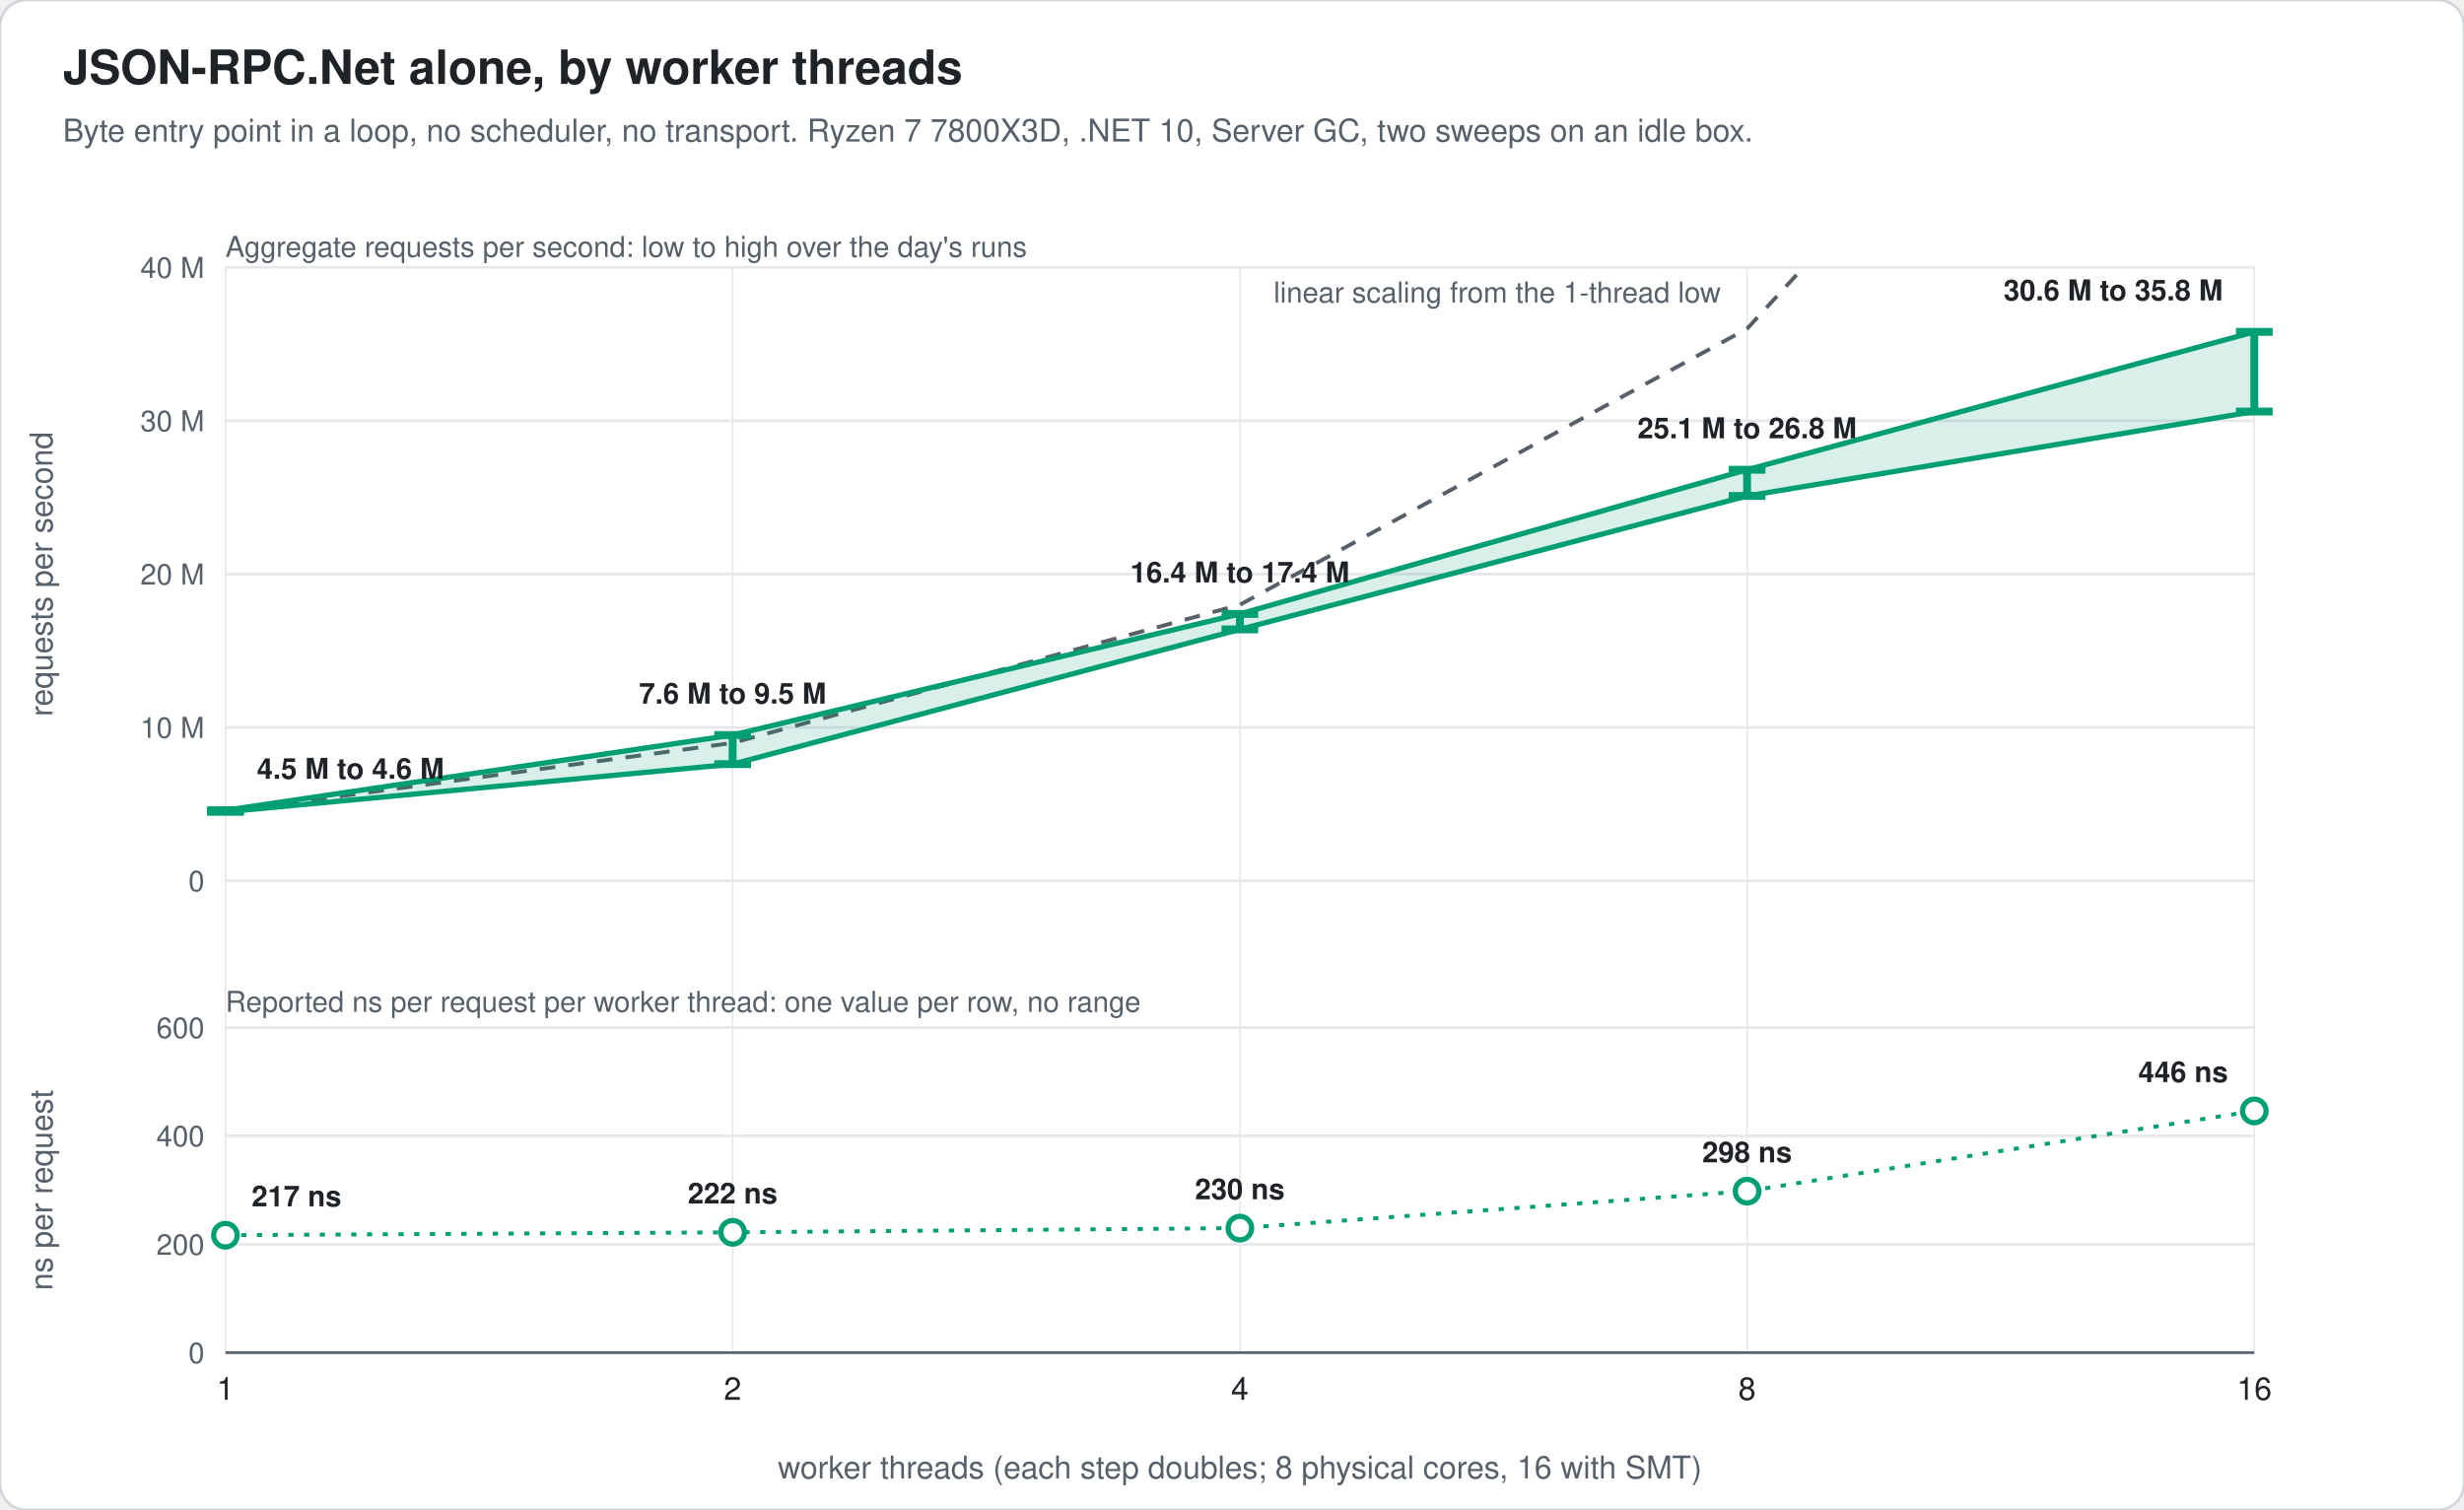
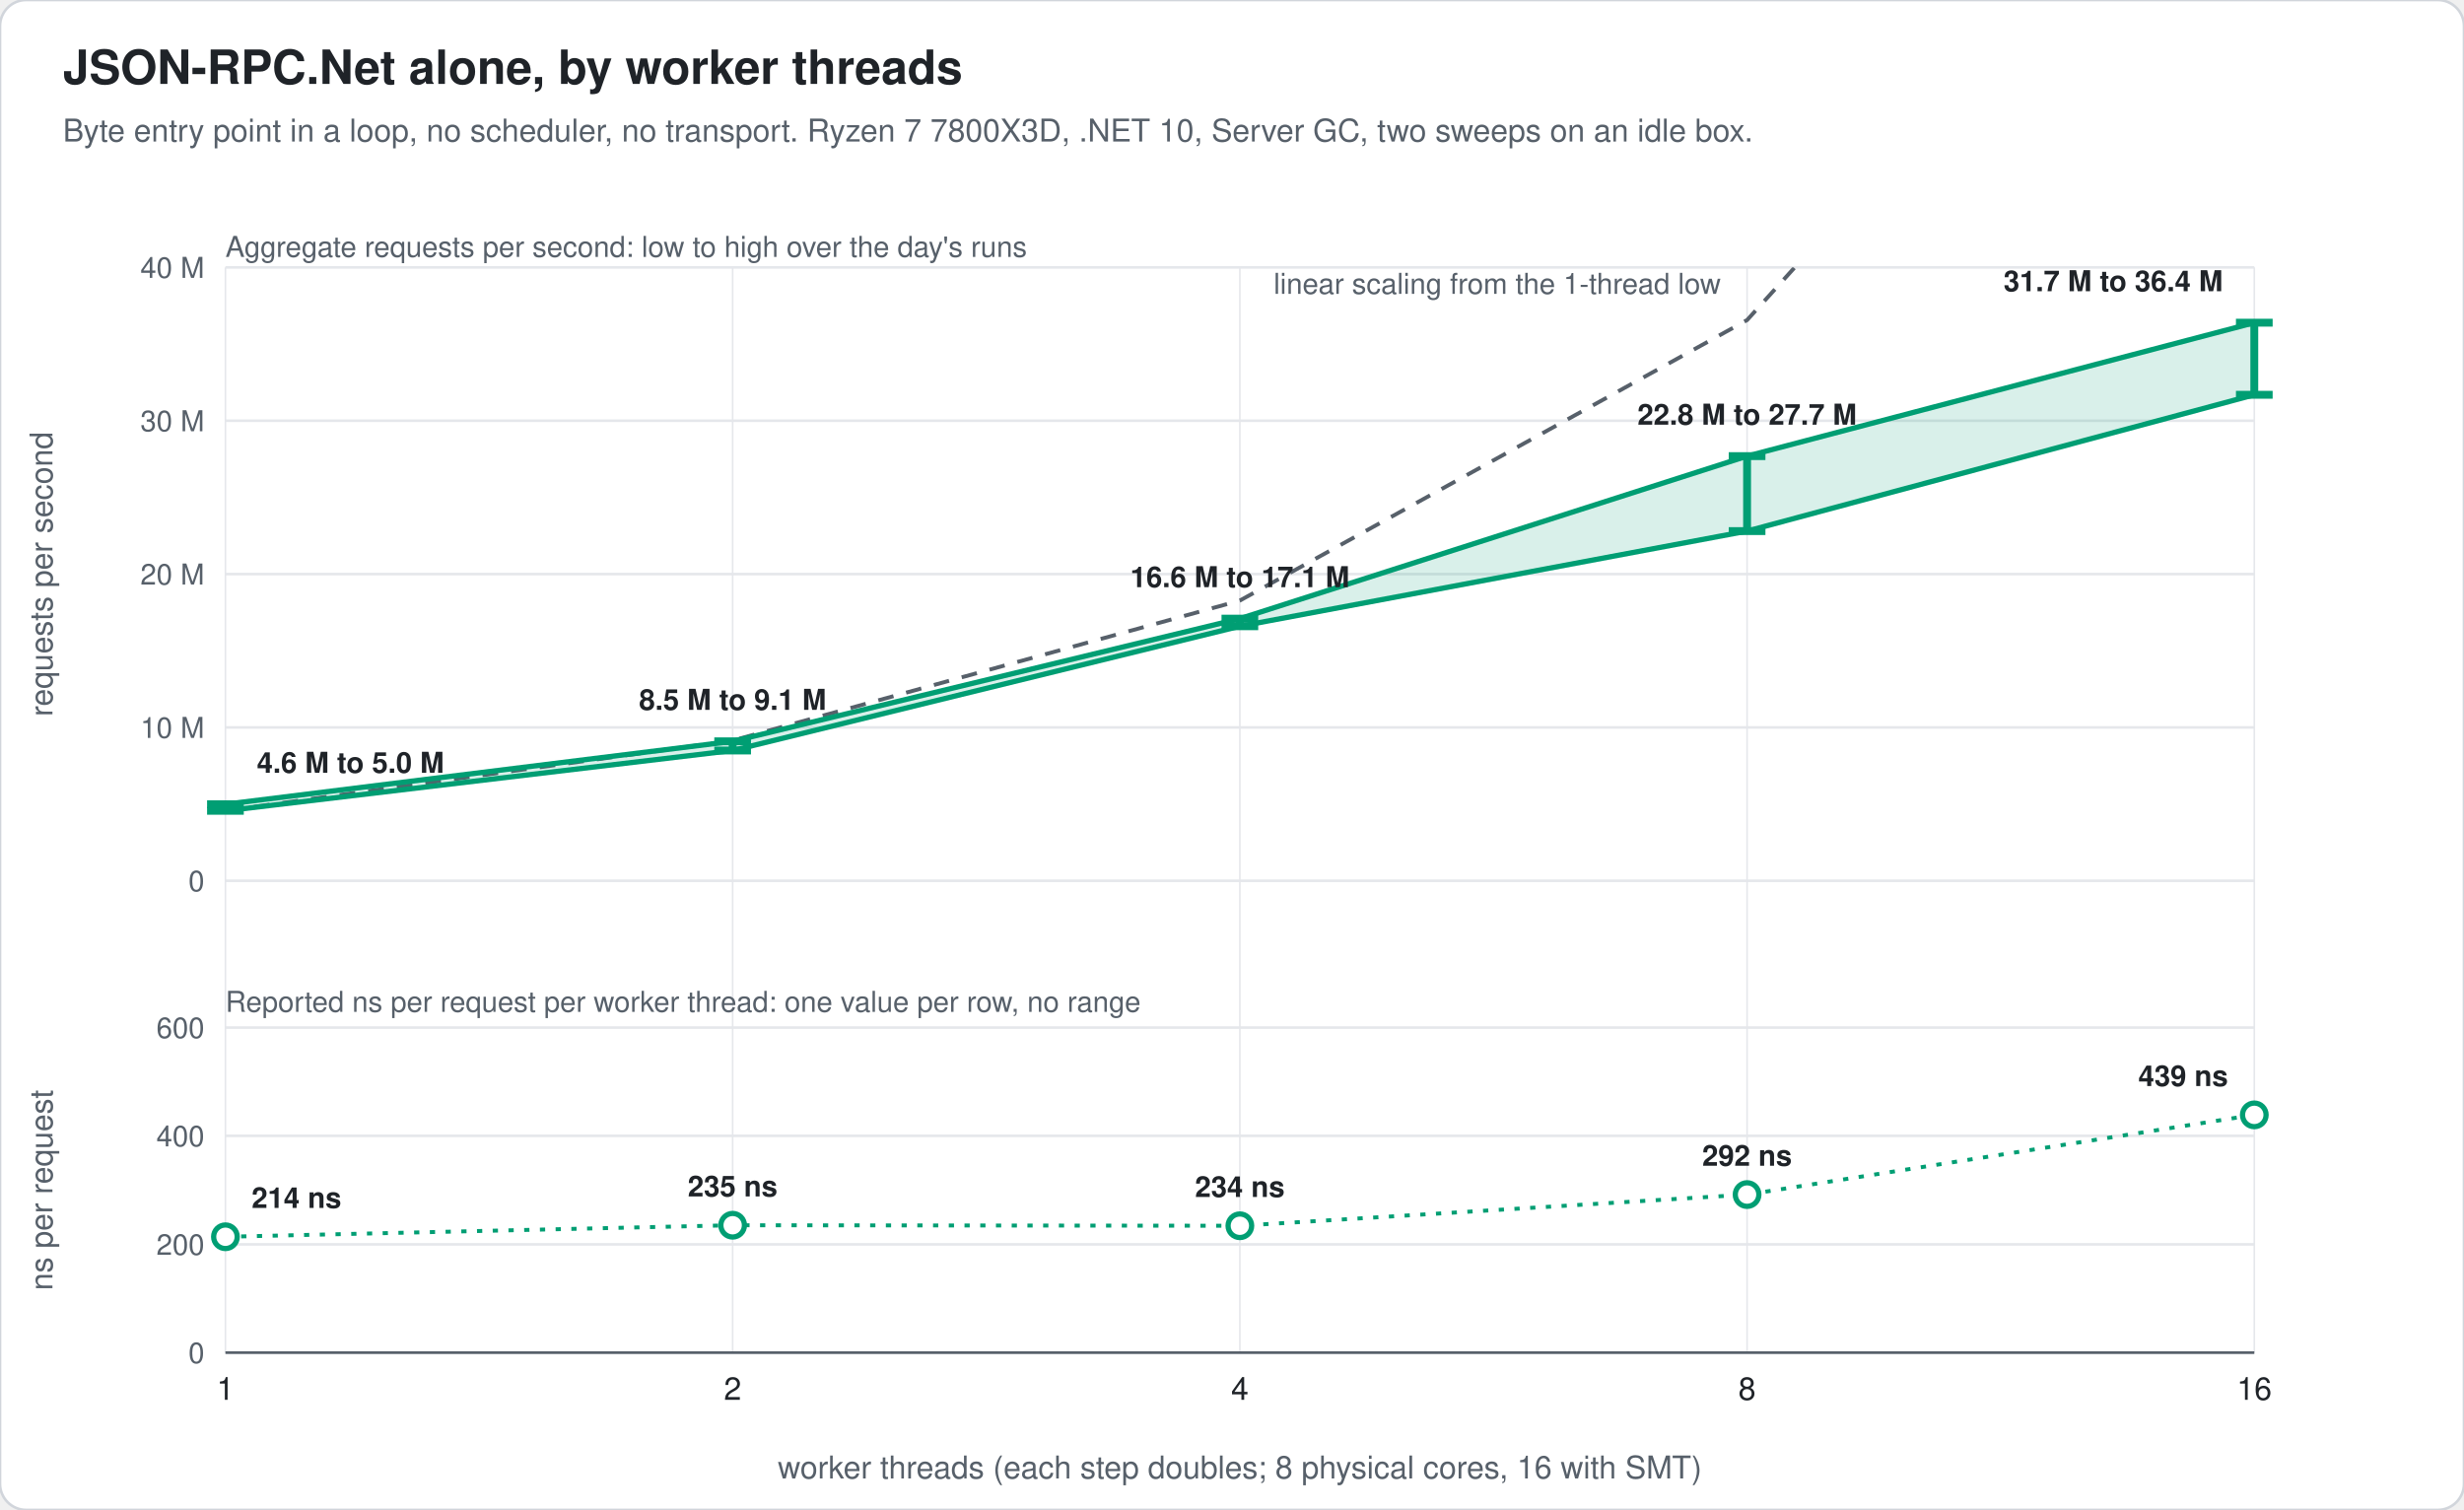
- <svg xmlns="http://www.w3.org/2000/svg" width="940" height="576" viewBox="0 0 940 576" font-family="-apple-system, 'Segoe UI', Helvetica, Arial, sans-serif" font-size="13" data-revision="f09766b21195">
+ <svg xmlns="http://www.w3.org/2000/svg" width="940" height="576" viewBox="0 0 940 576" font-family="-apple-system, 'Segoe UI', Helvetica, Arial, sans-serif" font-size="13" data-revision="eacac12e8d55">
  <rect width="940" height="576" rx="10" fill="#ffffff" stroke="#d1d5db" />
  <text x="24.0" y="32.0" text-anchor="start" font-size="18" fill="#1f2328" font-weight="600">JSON-RPC.Net alone, by worker threads</text>
  <text x="24.0" y="54.0" text-anchor="start" font-size="12" fill="#57606a">Byte entry point in a loop, no scheduler, no transport. Ryzen 7 7800X3D, .NET 10, Server GC, two sweeps on an idle box.</text>
  <text x="86.0" y="98.0" text-anchor="start" font-size="11" fill="#57606a">Aggregate requests per second: low to high over the day's runs</text>
  <line x1="86" y1="336.0" x2="860" y2="336.0" stroke="#e5e7eb" />
  <text x="78.0" y="340.0" text-anchor="end" font-size="11" fill="#57606a">0</text>
  <line x1="86" y1="277.5" x2="860" y2="277.5" stroke="#e5e7eb" />
  <text x="78.0" y="281.5" text-anchor="end" font-size="11" fill="#57606a">10 M</text>
  <line x1="86" y1="219.0" x2="860" y2="219.0" stroke="#e5e7eb" />
  <text x="78.0" y="223.0" text-anchor="end" font-size="11" fill="#57606a">20 M</text>
  <line x1="86" y1="160.5" x2="860" y2="160.5" stroke="#e5e7eb" />
  <text x="78.0" y="164.5" text-anchor="end" font-size="11" fill="#57606a">30 M</text>
  <line x1="86" y1="102.0" x2="860" y2="102.0" stroke="#e5e7eb" />
  <text x="78.0" y="106.0" text-anchor="end" font-size="11" fill="#57606a">40 M</text>
  <line x1="86.0" y1="102" x2="86.0" y2="516" stroke="#e5e7eb" stroke-width="0.6" />
  <line x1="279.5" y1="102" x2="279.5" y2="516" stroke="#e5e7eb" stroke-width="0.6" />
  <line x1="473.0" y1="102" x2="473.0" y2="516" stroke="#e5e7eb" stroke-width="0.6" />
  <line x1="666.5" y1="102" x2="666.5" y2="516" stroke="#e5e7eb" stroke-width="0.6" />
  <line x1="860.0" y1="102" x2="860.0" y2="516" stroke="#e5e7eb" stroke-width="0.6" />
  <clipPath id="clip-sync-threads-light">
    <rect x="86" y="102" width="774" height="234" />
  </clipPath>
-   <polyline points="86.0,309.7 279.5,283.4 473.0,230.7 666.5,125.4 860.0,-85.2" fill="none" stroke="#57606a" stroke-width="1.5" stroke-dasharray="6 5" clip-path="url(#clip-sync-threads-light)" />
-   <text x="656.5" y="115.4" text-anchor="end" font-size="11" fill="#57606a">linear scaling from the 1-thread low</text>
-   <polygon points="86.0,309.1 279.5,280.4 473.0,234.2 666.5,179.2 860.0,126.6 860.0,157.0 666.5,189.2 473.0,240.1 279.5,291.5 86.0,309.7" fill="#009e73" fill-opacity="0.15" />
-   <polyline points="86.0,309.1 279.5,280.4 473.0,234.2 666.5,179.2 860.0,126.6" fill="none" stroke="#009e73" stroke-width="2" />
-   <polyline points="86.0,309.7 279.5,291.5 473.0,240.1 666.5,189.2 860.0,157.0" fill="none" stroke="#009e73" stroke-width="2" />
-   <line x1="86.0" y1="309.7" x2="86.0" y2="309.1" stroke="#009e73" stroke-width="3" />
-   <line x1="79.0" y1="309.7" x2="93.0" y2="309.7" stroke="#009e73" stroke-width="3" />
-   <line x1="79.0" y1="309.1" x2="93.0" y2="309.1" stroke="#009e73" stroke-width="3" />
-   <text x="98.0" y="297.1" text-anchor="start" font-size="11" fill="#1f2328" font-weight="600">4.5 M to 4.6 M</text>
-   <line x1="279.5" y1="291.5" x2="279.5" y2="280.4" stroke="#009e73" stroke-width="3" />
-   <line x1="272.5" y1="291.5" x2="286.5" y2="291.5" stroke="#009e73" stroke-width="3" />
-   <line x1="272.5" y1="280.4" x2="286.5" y2="280.4" stroke="#009e73" stroke-width="3" />
-   <text x="279.5" y="268.4" text-anchor="middle" font-size="11" fill="#1f2328" font-weight="600">7.6 M to 9.5 M</text>
-   <line x1="473.0" y1="240.1" x2="473.0" y2="234.2" stroke="#009e73" stroke-width="3" />
-   <line x1="466.0" y1="240.1" x2="480.0" y2="240.1" stroke="#009e73" stroke-width="3" />
-   <line x1="466.0" y1="234.2" x2="480.0" y2="234.2" stroke="#009e73" stroke-width="3" />
-   <text x="473.0" y="222.2" text-anchor="middle" font-size="11" fill="#1f2328" font-weight="600">16.4 M to 17.4 M</text>
-   <line x1="666.5" y1="189.2" x2="666.5" y2="179.2" stroke="#009e73" stroke-width="3" />
-   <line x1="659.5" y1="189.2" x2="673.5" y2="189.2" stroke="#009e73" stroke-width="3" />
-   <line x1="659.5" y1="179.2" x2="673.5" y2="179.2" stroke="#009e73" stroke-width="3" />
-   <text x="666.5" y="167.2" text-anchor="middle" font-size="11" fill="#1f2328" font-weight="600">25.1 M to 26.8 M</text>
-   <line x1="860.0" y1="157.0" x2="860.0" y2="126.6" stroke="#009e73" stroke-width="3" />
-   <line x1="853.0" y1="157.0" x2="867.0" y2="157.0" stroke="#009e73" stroke-width="3" />
-   <line x1="853.0" y1="126.6" x2="867.0" y2="126.6" stroke="#009e73" stroke-width="3" />
-   <text x="848.0" y="114.6" text-anchor="end" font-size="11" fill="#1f2328" font-weight="600">30.6 M to 35.8 M</text>
+   <polyline points="86.0,309.3 279.5,282.5 473.0,229.1 666.5,122.1 860.0,-91.8" fill="none" stroke="#57606a" stroke-width="1.5" stroke-dasharray="6 5" clip-path="url(#clip-sync-threads-light)" />
+   <text x="656.5" y="112.1" text-anchor="end" font-size="11" fill="#57606a">linear scaling from the 1-thread low</text>
+   <polygon points="86.0,306.8 279.5,282.8 473.0,236.0 666.5,174.0 860.0,123.1 860.0,150.6 666.5,202.6 473.0,238.9 279.5,286.3 86.0,309.3" fill="#009e73" fill-opacity="0.15" />
+   <polyline points="86.0,306.8 279.5,282.8 473.0,236.0 666.5,174.0 860.0,123.1" fill="none" stroke="#009e73" stroke-width="2" />
+   <polyline points="86.0,309.3 279.5,286.3 473.0,238.9 666.5,202.6 860.0,150.6" fill="none" stroke="#009e73" stroke-width="2" />
+   <line x1="86.0" y1="309.3" x2="86.0" y2="306.8" stroke="#009e73" stroke-width="3" />
+   <line x1="79.0" y1="309.3" x2="93.0" y2="309.3" stroke="#009e73" stroke-width="3" />
+   <line x1="79.0" y1="306.8" x2="93.0" y2="306.8" stroke="#009e73" stroke-width="3" />
+   <text x="98.0" y="294.8" text-anchor="start" font-size="11" fill="#1f2328" font-weight="600">4.6 M to 5.0 M</text>
+   <line x1="279.5" y1="286.3" x2="279.5" y2="282.8" stroke="#009e73" stroke-width="3" />
+   <line x1="272.5" y1="286.3" x2="286.5" y2="286.3" stroke="#009e73" stroke-width="3" />
+   <line x1="272.5" y1="282.8" x2="286.5" y2="282.8" stroke="#009e73" stroke-width="3" />
+   <text x="279.5" y="270.8" text-anchor="middle" font-size="11" fill="#1f2328" font-weight="600">8.5 M to 9.1 M</text>
+   <line x1="473.0" y1="238.9" x2="473.0" y2="236.0" stroke="#009e73" stroke-width="3" />
+   <line x1="466.0" y1="238.9" x2="480.0" y2="238.9" stroke="#009e73" stroke-width="3" />
+   <line x1="466.0" y1="236.0" x2="480.0" y2="236.0" stroke="#009e73" stroke-width="3" />
+   <text x="473.0" y="224.0" text-anchor="middle" font-size="11" fill="#1f2328" font-weight="600">16.6 M to 17.1 M</text>
+   <line x1="666.5" y1="202.6" x2="666.5" y2="174.0" stroke="#009e73" stroke-width="3" />
+   <line x1="659.5" y1="202.6" x2="673.5" y2="202.6" stroke="#009e73" stroke-width="3" />
+   <line x1="659.5" y1="174.0" x2="673.5" y2="174.0" stroke="#009e73" stroke-width="3" />
+   <text x="666.5" y="162.0" text-anchor="middle" font-size="11" fill="#1f2328" font-weight="600">22.8 M to 27.7 M</text>
+   <line x1="860.0" y1="150.6" x2="860.0" y2="123.1" stroke="#009e73" stroke-width="3" />
+   <line x1="853.0" y1="150.6" x2="867.0" y2="150.6" stroke="#009e73" stroke-width="3" />
+   <line x1="853.0" y1="123.1" x2="867.0" y2="123.1" stroke="#009e73" stroke-width="3" />
+   <text x="848.0" y="111.1" text-anchor="end" font-size="11" fill="#1f2328" font-weight="600">31.7 M to 36.4 M</text>
  <text x="86.0" y="386.0" text-anchor="start" font-size="11" fill="#57606a">Reported ns per request per worker thread: one value per row, no range</text>
  <line x1="86" y1="516.0" x2="860" y2="516.0" stroke="#e5e7eb" />
  <text x="78.0" y="520.0" text-anchor="end" font-size="11" fill="#57606a">0</text>
  <line x1="86" y1="474.7" x2="860" y2="474.7" stroke="#e5e7eb" />
  <text x="78.0" y="478.7" text-anchor="end" font-size="11" fill="#57606a">200</text>
  <line x1="86" y1="433.3" x2="860" y2="433.3" stroke="#e5e7eb" />
  <text x="78.0" y="437.3" text-anchor="end" font-size="11" fill="#57606a">400</text>
  <line x1="86" y1="392.0" x2="860" y2="392.0" stroke="#e5e7eb" />
  <text x="78.0" y="396.0" text-anchor="end" font-size="11" fill="#57606a">600</text>
-   <polyline points="86.0,471.2 279.5,470.1 473.0,468.5 666.5,454.4 860.0,423.8" fill="none" stroke="#009e73" stroke-width="1.5" stroke-dasharray="2 4" />
-   <circle cx="86.0" cy="471.2" r="4.5" fill="#ffffff" stroke="#009e73" stroke-width="2" />
-   <text x="96.0" y="460.2" text-anchor="start" font-size="11" fill="#1f2328" font-weight="600">217 ns</text>
-   <circle cx="279.5" cy="470.1" r="4.5" fill="#ffffff" stroke="#009e73" stroke-width="2" />
-   <text x="279.5" y="459.1" text-anchor="middle" font-size="11" fill="#1f2328" font-weight="600">222 ns</text>
-   <circle cx="473.0" cy="468.5" r="4.5" fill="#ffffff" stroke="#009e73" stroke-width="2" />
-   <text x="473.0" y="457.5" text-anchor="middle" font-size="11" fill="#1f2328" font-weight="600">230 ns</text>
-   <circle cx="666.5" cy="454.4" r="4.5" fill="#ffffff" stroke="#009e73" stroke-width="2" />
-   <text x="666.5" y="443.4" text-anchor="middle" font-size="11" fill="#1f2328" font-weight="600">298 ns</text>
-   <circle cx="860.0" cy="423.8" r="4.5" fill="#ffffff" stroke="#009e73" stroke-width="2" />
-   <text x="850.0" y="412.8" text-anchor="end" font-size="11" fill="#1f2328" font-weight="600">446 ns</text>
+   <polyline points="86.0,471.8 279.5,467.4 473.0,467.6 666.5,455.7 860.0,425.3" fill="none" stroke="#009e73" stroke-width="1.5" stroke-dasharray="2 4" />
+   <circle cx="86.0" cy="471.8" r="4.5" fill="#ffffff" stroke="#009e73" stroke-width="2" />
+   <text x="96.0" y="460.8" text-anchor="start" font-size="11" fill="#1f2328" font-weight="600">214 ns</text>
+   <circle cx="279.5" cy="467.4" r="4.5" fill="#ffffff" stroke="#009e73" stroke-width="2" />
+   <text x="279.5" y="456.4" text-anchor="middle" font-size="11" fill="#1f2328" font-weight="600">235 ns</text>
+   <circle cx="473.0" cy="467.6" r="4.5" fill="#ffffff" stroke="#009e73" stroke-width="2" />
+   <text x="473.0" y="456.6" text-anchor="middle" font-size="11" fill="#1f2328" font-weight="600">234 ns</text>
+   <circle cx="666.5" cy="455.7" r="4.5" fill="#ffffff" stroke="#009e73" stroke-width="2" />
+   <text x="666.5" y="444.7" text-anchor="middle" font-size="11" fill="#1f2328" font-weight="600">292 ns</text>
+   <circle cx="860.0" cy="425.3" r="4.5" fill="#ffffff" stroke="#009e73" stroke-width="2" />
+   <text x="850.0" y="414.3" text-anchor="end" font-size="11" fill="#1f2328" font-weight="600">439 ns</text>
  <line x1="86" y1="516" x2="860" y2="516" stroke="#57606a" />
  <text x="86.0" y="534.0" text-anchor="middle" font-size="12" fill="#1f2328">1</text>
  <text x="279.5" y="534.0" text-anchor="middle" font-size="12" fill="#1f2328">2</text>
  <text x="473.0" y="534.0" text-anchor="middle" font-size="12" fill="#1f2328">4</text>
  <text x="666.5" y="534.0" text-anchor="middle" font-size="12" fill="#1f2328">8</text>
  <text x="860.0" y="534.0" text-anchor="middle" font-size="12" fill="#1f2328">16</text>
  <text x="473.0" y="564.0" text-anchor="middle" font-size="12" fill="#57606a">worker threads (each step doubles; 8 physical cores, 16 with SMT)</text>
  <text x="0.0" y="0.0" text-anchor="middle" font-size="12" fill="#57606a" transform="translate(20 219.0) rotate(-90)">requests per second</text>
  <text x="0.0" y="0.0" text-anchor="middle" font-size="12" fill="#57606a" transform="translate(20 454.0) rotate(-90)">ns per request</text>
</svg>
